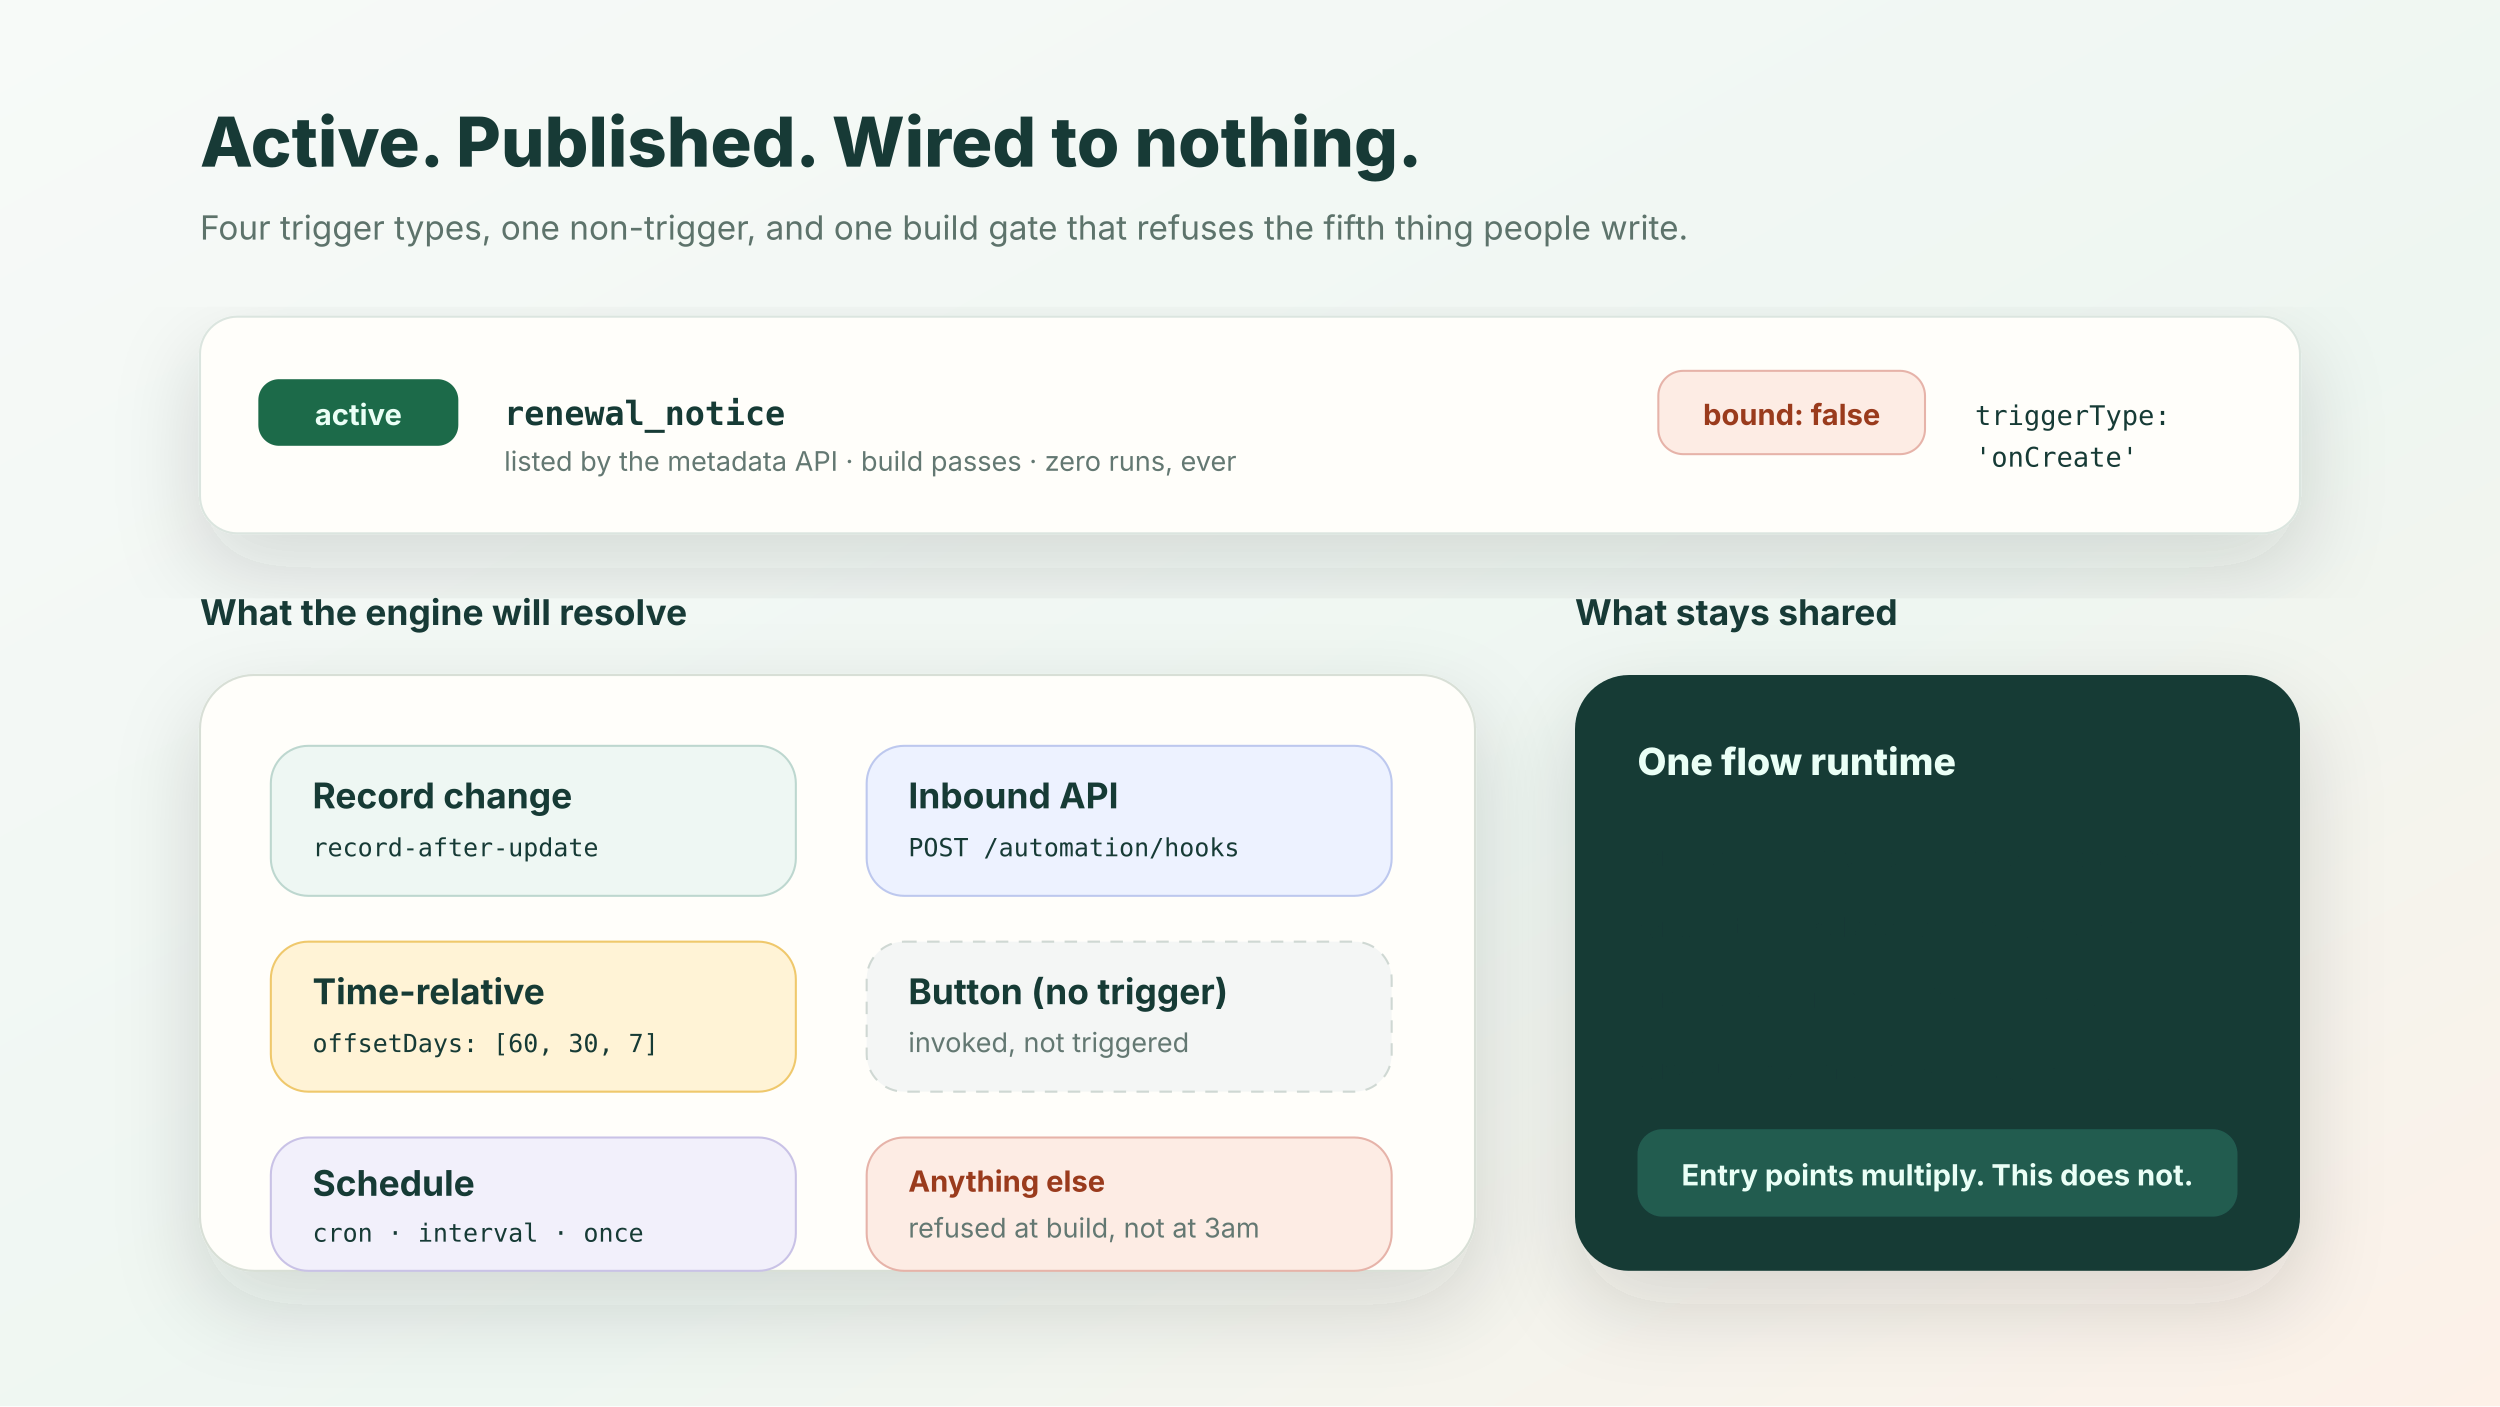
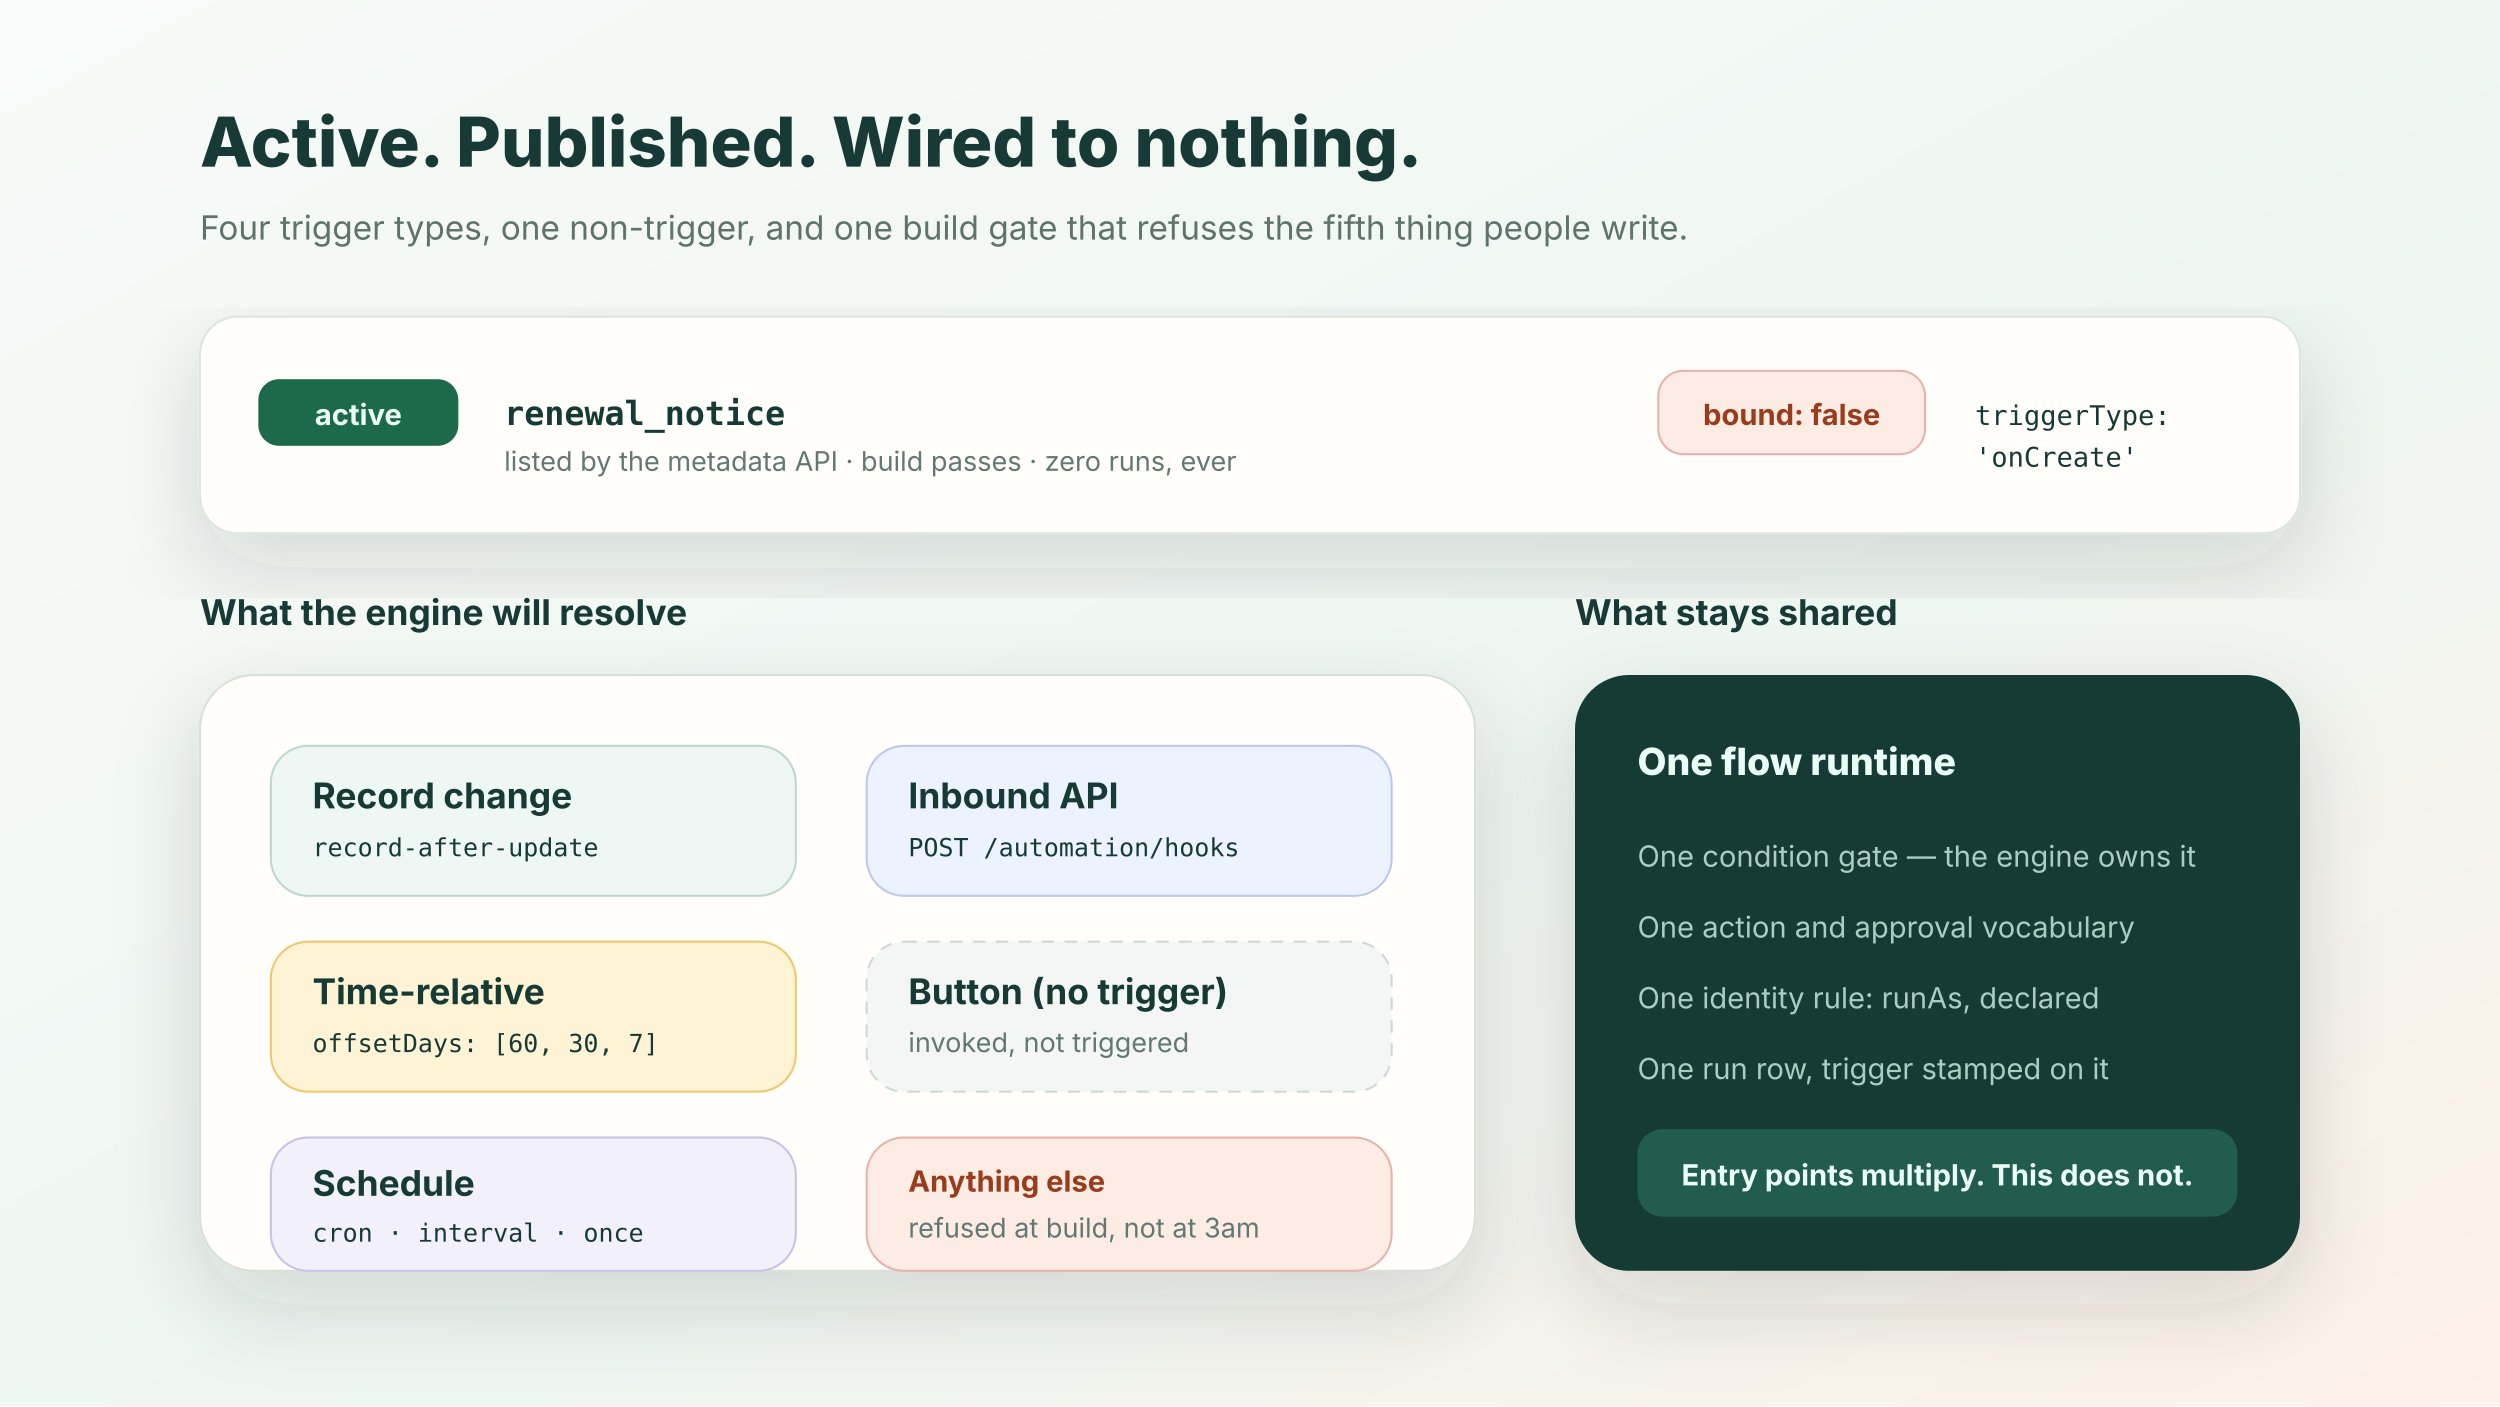
<svg xmlns="http://www.w3.org/2000/svg" viewBox="0 0 1200 675" role="img" aria-label="A flow listed as active and bound to nothing, beside the four trigger types an ObjectStack engine resolves">
  <defs>
    <linearGradient id="bg" x1="0" x2="1" y1="0" y2="1">
      <stop stop-color="#f7faf8" />
      <stop offset=".6" stop-color="#eef6f1" />
      <stop offset="1" stop-color="#fdf1e8" />
    </linearGradient>
    <filter id="shadow" x="-20%" y="-20%" width="140%" height="150%">
      <feDropShadow dx="0" dy="16" stdDeviation="20" flood-color="#24342f" flood-opacity=".15" />
    </filter>
    <style>
      text{font-family:-apple-system,BlinkMacSystemFont,"Segoe UI",sans-serif;fill:#173a36}
      .tiny{font-size:16px;fill:#5d736b}.label{font-size:17px;font-weight:720}
      .soft{font-size:13px;fill:#647872}.mono{font-family:ui-monospace,Menlo,monospace}
      .invert{fill:#eafff6}.warn{font-size:14px;font-weight:650;fill:#9a3b1f}
    </style>
  </defs>
  <rect width="1200" height="675" fill="url(#bg)" />
  <text x="96" y="80" font-size="33" font-weight="780">Active. Published. Wired to nothing.</text>
  <text x="96" y="115" class="tiny">Four trigger types, one non-trigger, and one build gate that refuses the fifth thing people write.</text>
  <g transform="translate(96 152)" filter="url(#shadow)">
    <rect width="1008" height="104" rx="18" fill="#fffefa" stroke="#dbe5df" />
    <g transform="translate(28 30)">
      <rect width="96" height="32" rx="10" fill="#1f6b4a" />
      <text x="48" y="22" text-anchor="middle" class="invert" font-size="14" font-weight="700">active</text>
    </g>
    <text x="146" y="52" class="mono" font-size="16" font-weight="700">renewal_notice</text>
    <text x="146" y="74" class="soft">listed by the metadata API · build passes · zero runs, ever</text>
    <g transform="translate(700 26)">
      <rect width="128" height="40" rx="12" fill="#fdece4" stroke="#e6b3a9" />
      <text x="64" y="26" text-anchor="middle" class="warn">bound: false</text>
    </g>
    <text x="852" y="52" class="mono" font-size="13" fill="#647872">triggerType:</text>
    <text x="852" y="72" class="mono" font-size="13" fill="#9a3b1f">'onCreate'</text>
  </g>
  <g transform="translate(96 300)">
    <text x="0" y="0" class="label">What the engine will resolve</text>
    <g transform="translate(0 24)" filter="url(#shadow)">
      <rect width="612" height="286" rx="26" fill="#fffefa" stroke="#d8dfd6" />
      <g transform="translate(34 34)">
        <rect width="252" height="72" rx="18" fill="#eef7f3" stroke="#bdd7cf" />
        <text x="20" y="30" class="label">Record change</text>
        <text x="20" y="53" class="mono" font-size="12" fill="#647872">record-after-update</text>
        <rect y="94" width="252" height="72" rx="18" fill="#fff3d6" stroke="#efc86c" />
        <text x="20" y="124" class="label">Time-relative</text>
        <text x="20" y="147" class="mono" font-size="12" fill="#647872">offsetDays: [60, 30, 7]</text>
        <rect y="188" width="252" height="64" rx="18" fill="#f2f0fb" stroke="#c9c2e6" />
        <text x="20" y="216" class="label">Schedule</text>
        <text x="20" y="238" class="mono" font-size="12" fill="#647872">cron · interval · once</text>
      </g>
      <g transform="translate(320 34)">
        <rect width="252" height="72" rx="18" fill="#edf2ff" stroke="#bdc8ee" />
        <text x="20" y="30" class="label">Inbound API</text>
        <text x="20" y="53" class="mono" font-size="12" fill="#647872">POST /automation/hooks</text>
        <rect y="94" width="252" height="72" rx="18" fill="#f4f6f5" stroke="#cfd8d3" stroke-dasharray="6 5" />
        <text x="20" y="124" class="label">Button (no trigger)</text>
        <text x="20" y="147" class="soft">invoked, not triggered</text>
        <rect y="188" width="252" height="64" rx="18" fill="#fdece4" stroke="#e6b3a9" />
        <text x="20" y="214" class="warn">Anything else</text>
        <text x="20" y="236" class="soft">refused at build, not at 3am</text>
      </g>
    </g>
  </g>
  <g transform="translate(756 300)">
    <text x="0" y="0" class="label">What stays shared</text>
    <g transform="translate(0 24)" filter="url(#shadow)">
      <rect width="348" height="286" rx="26" fill="#173a36" />
      <text x="30" y="48" class="invert" font-size="18" font-weight="760">One flow runtime</text>
      <g fill="#a8cdc2" font-size="14">
-         <text x="30" y="92">One condition gate — the engine owns it</text>
-         <text x="30" y="126">One action and approval vocabulary</text>
-         <text x="30" y="160">One identity rule: runAs, declared</text>
-         <text x="30" y="194">One run row, trigger stamped on it</text>
+         <text x="30" y="92" style="fill:#a8cdc2">One condition gate — the engine owns it</text>
+         <text x="30" y="126" style="fill:#a8cdc2">One action and approval vocabulary</text>
+         <text x="30" y="160" style="fill:#a8cdc2">One identity rule: runAs, declared</text>
+         <text x="30" y="194" style="fill:#a8cdc2">One run row, trigger stamped on it</text>
      </g>
      <rect x="30" y="218" width="288" height="42" rx="12" fill="#215c50" />
      <text x="174" y="245" text-anchor="middle" class="invert" font-size="14" font-weight="650">Entry points multiply. This does not.</text>
    </g>
  </g>
</svg>
